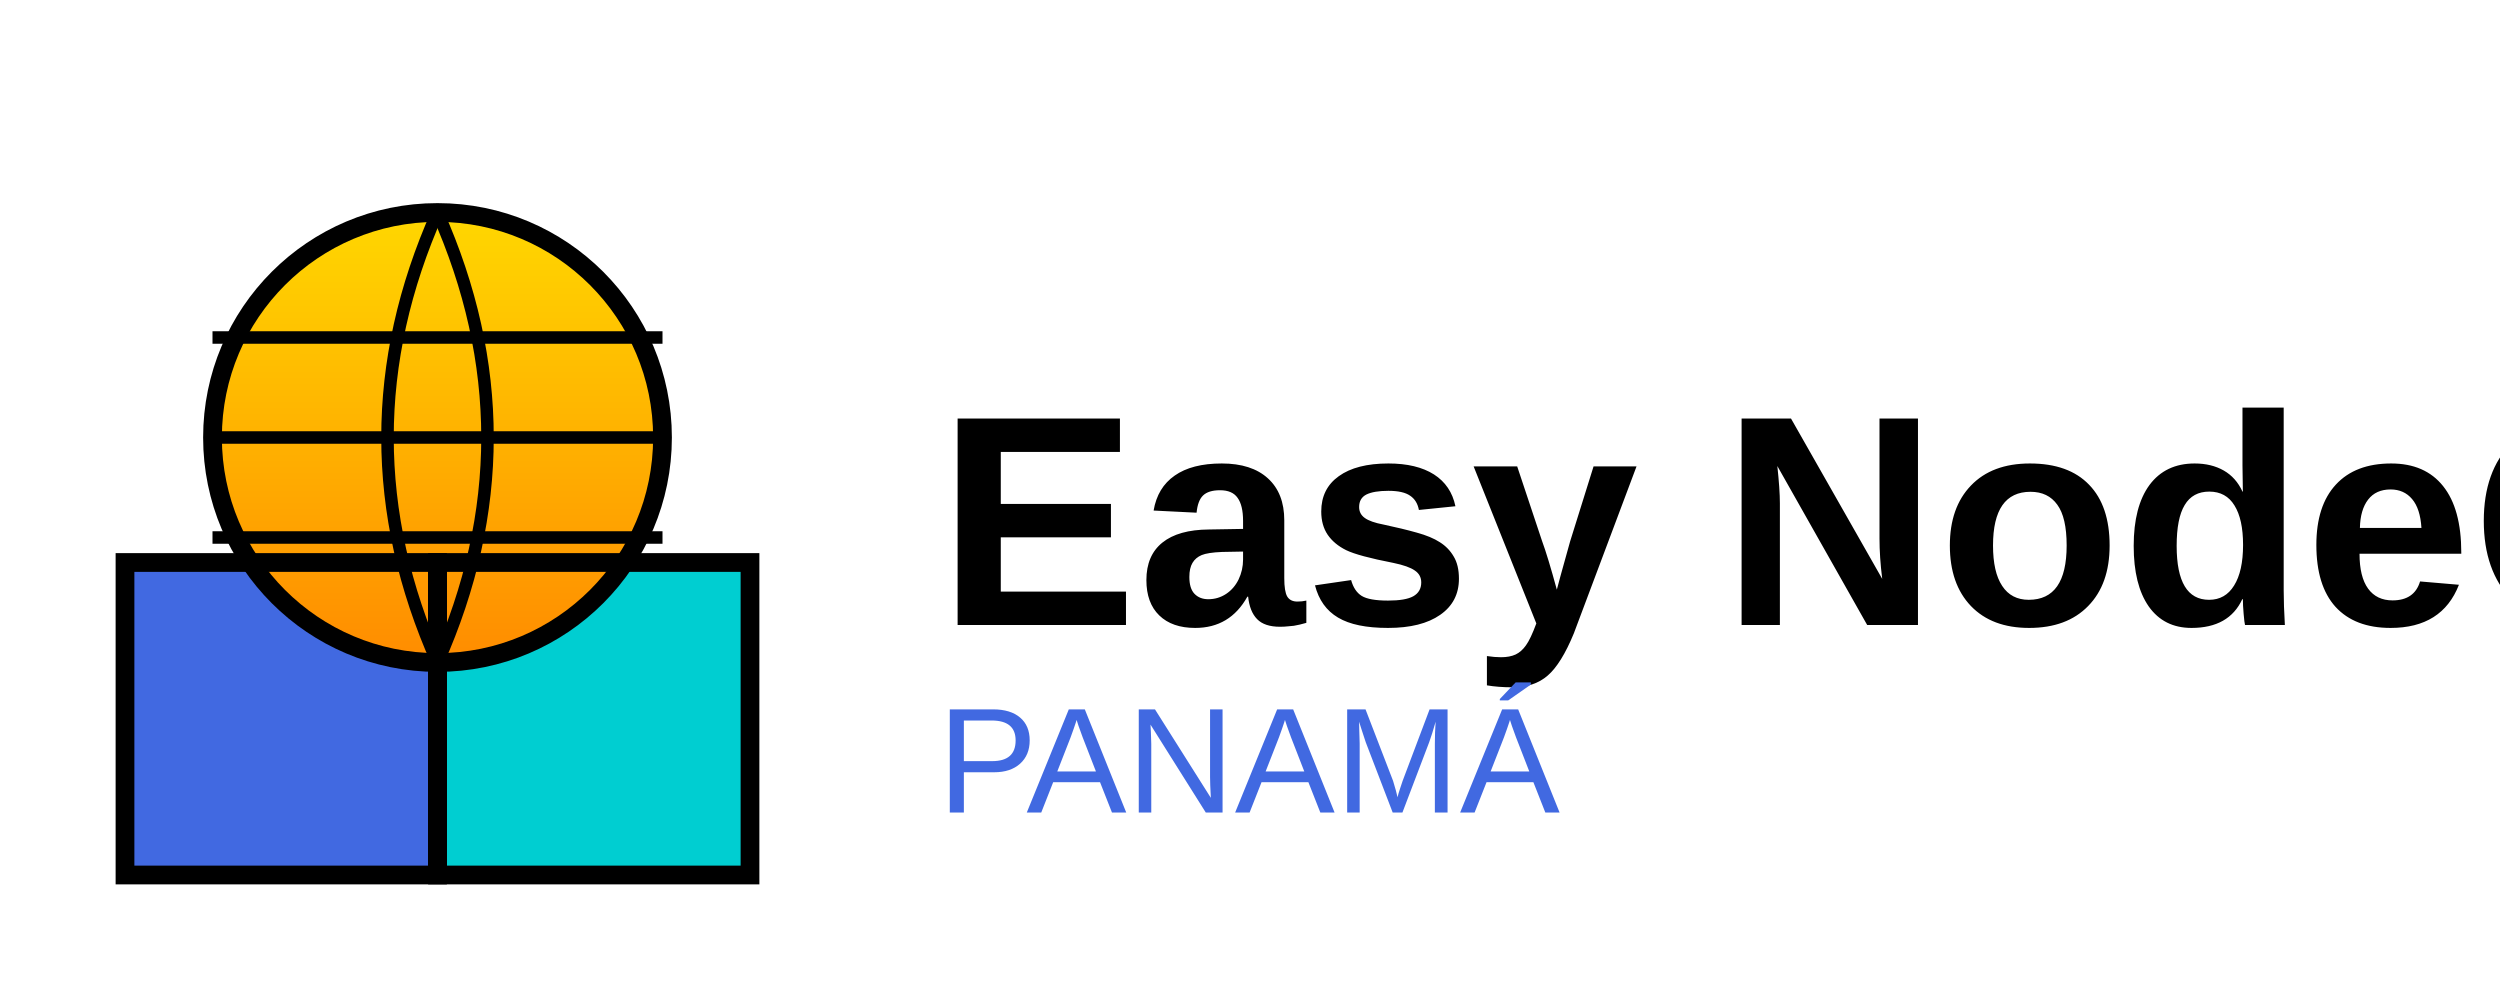
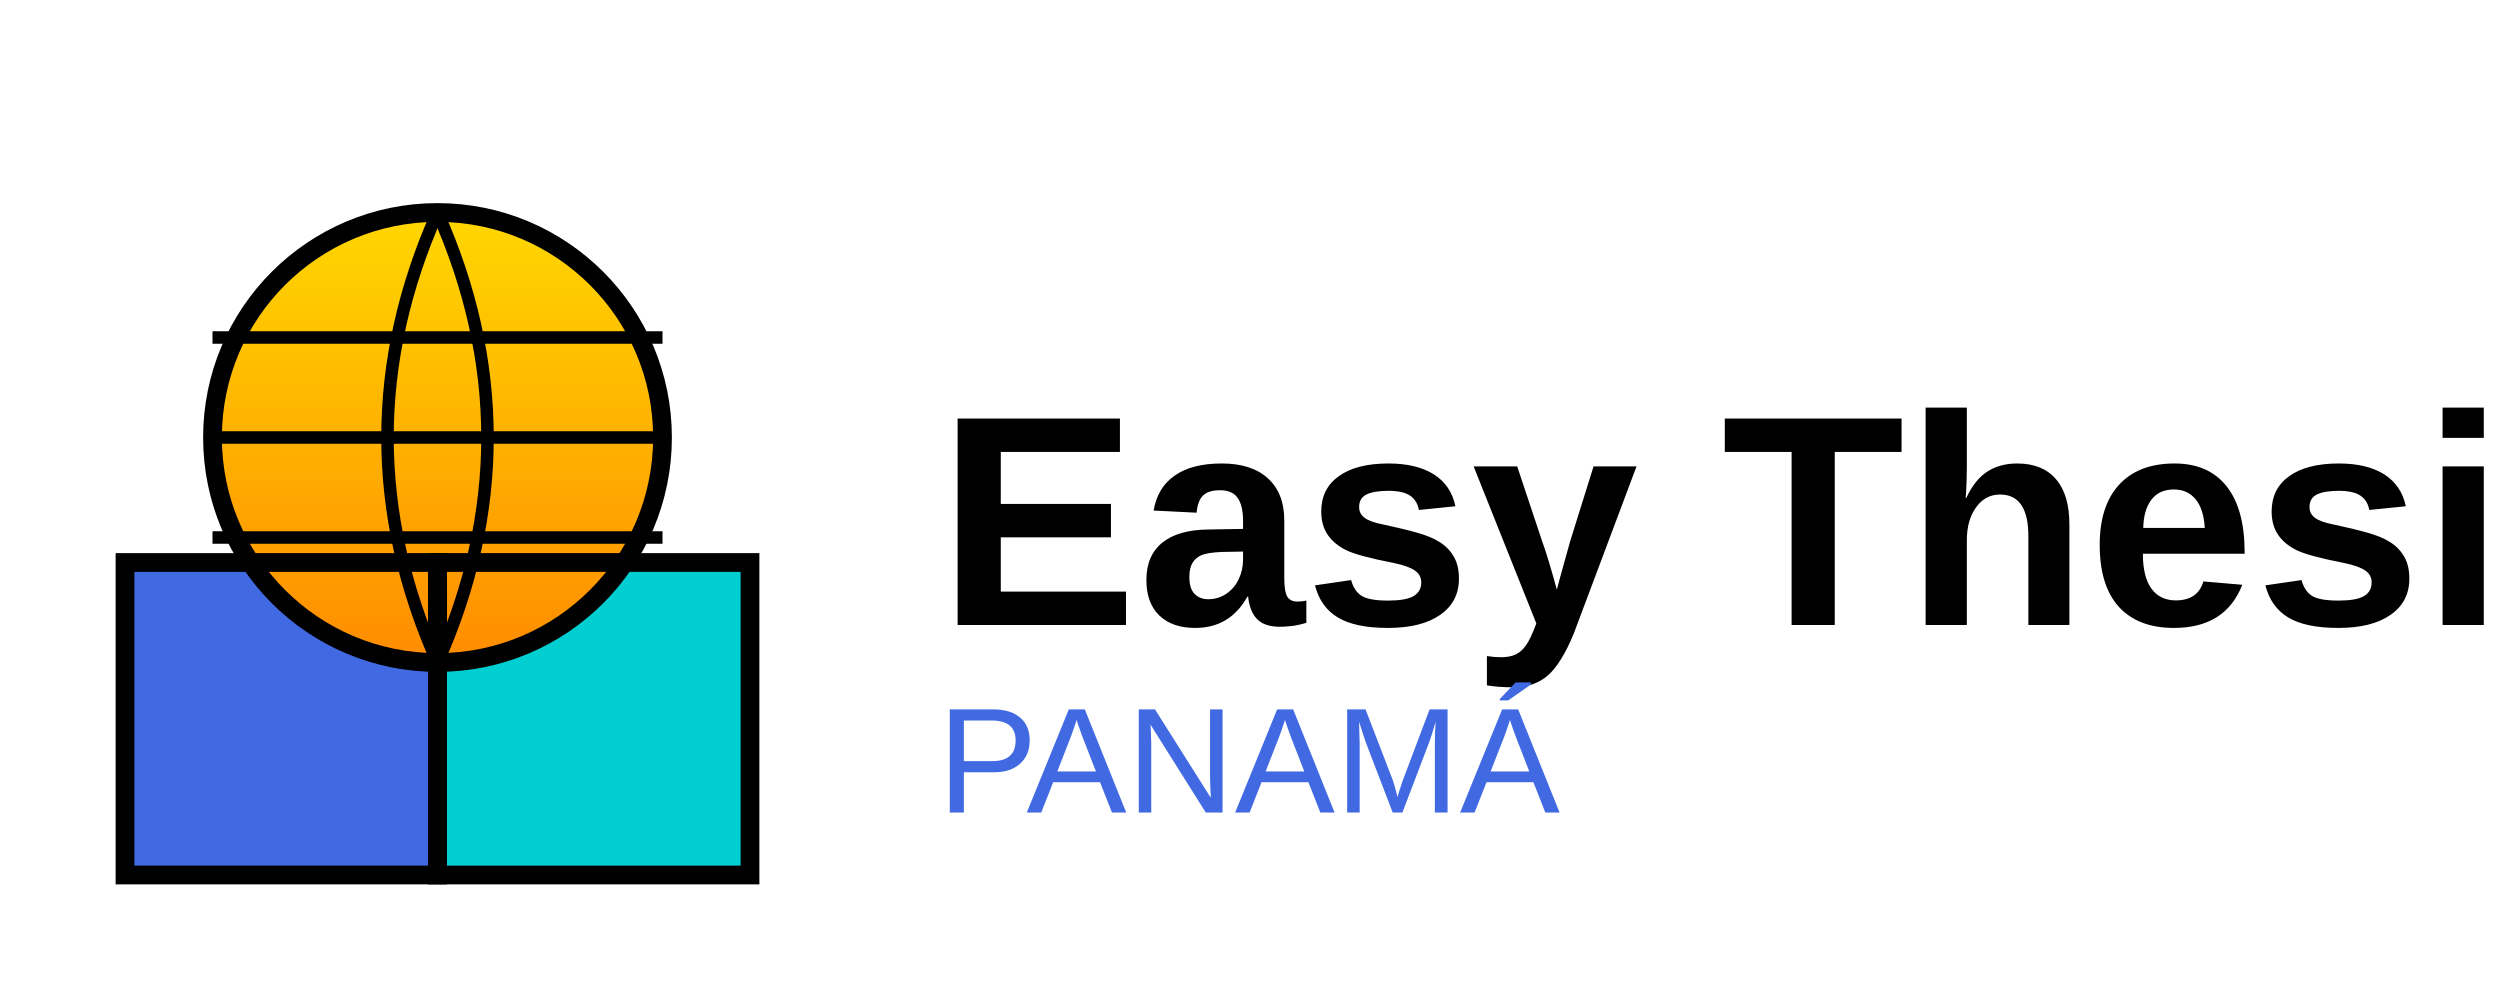
<svg xmlns="http://www.w3.org/2000/svg" viewBox="0 0 200 80">
  <defs>
    <linearGradient id="yellowOrange" x1="0%" y1="0%" x2="0%" y2="100%">
      <stop offset="0%" style="stop-color:#FFD700;stop-opacity:1" />
      <stop offset="100%" style="stop-color:#FF8C00;stop-opacity:1" />
    </linearGradient>
    <linearGradient id="cyanTurquoise" x1="0%" y1="0%" x2="0%" y2="100%">
      <stop offset="0%" style="stop-color:#00CED1;stop-opacity:1" />
      <stop offset="100%" style="stop-color:#40E0D0;stop-opacity:1" />
    </linearGradient>
  </defs>
  <rect x="10" y="45" width="50" height="25" rx="2" fill="url(#cyanTurquoise)" />
  <rect x="10" y="45" width="25" height="25" rx="2" fill="#4169E1" />
  <rect x="35" y="45" width="25" height="25" rx="2" fill="#00CED1" />
  <circle cx="35" cy="35" r="18" fill="url(#yellowOrange)" stroke="#000" stroke-width="1.5" />
  <line x1="17" y1="35" x2="53" y2="35" stroke="#000" stroke-width="1" />
  <line x1="17" y1="27" x2="53" y2="27" stroke="#000" stroke-width="1" />
  <line x1="17" y1="43" x2="53" y2="43" stroke="#000" stroke-width="1" />
  <path d="M 35 17 Q 27 35 35 53" fill="none" stroke="#000" stroke-width="1" />
  <path d="M 35 17 Q 43 35 35 53" fill="none" stroke="#000" stroke-width="1" />
  <path d="M 10 45 L 10 70 L 35 70 L 35 45 Z" fill="none" stroke="#000" stroke-width="1.5" />
  <path d="M 35 45 L 35 70 L 60 70 L 60 45 Z" fill="none" stroke="#000" stroke-width="1.5" />
  <line x1="35" y1="45" x2="35" y2="70" stroke="#000" stroke-width="1.5" />
-   <text x="75" y="50" font-family="Arial, sans-serif" font-size="24" font-weight="bold" fill="#000">Easy NodeOne</text>
+   <text x="75" y="50" font-family="Arial, sans-serif" font-size="24" font-weight="bold" fill="#000">Easy Thesis</text>
  <text x="75" y="65" font-family="Arial, sans-serif" font-size="12" fill="#4169E1">PANAMÁ</text>
</svg>
